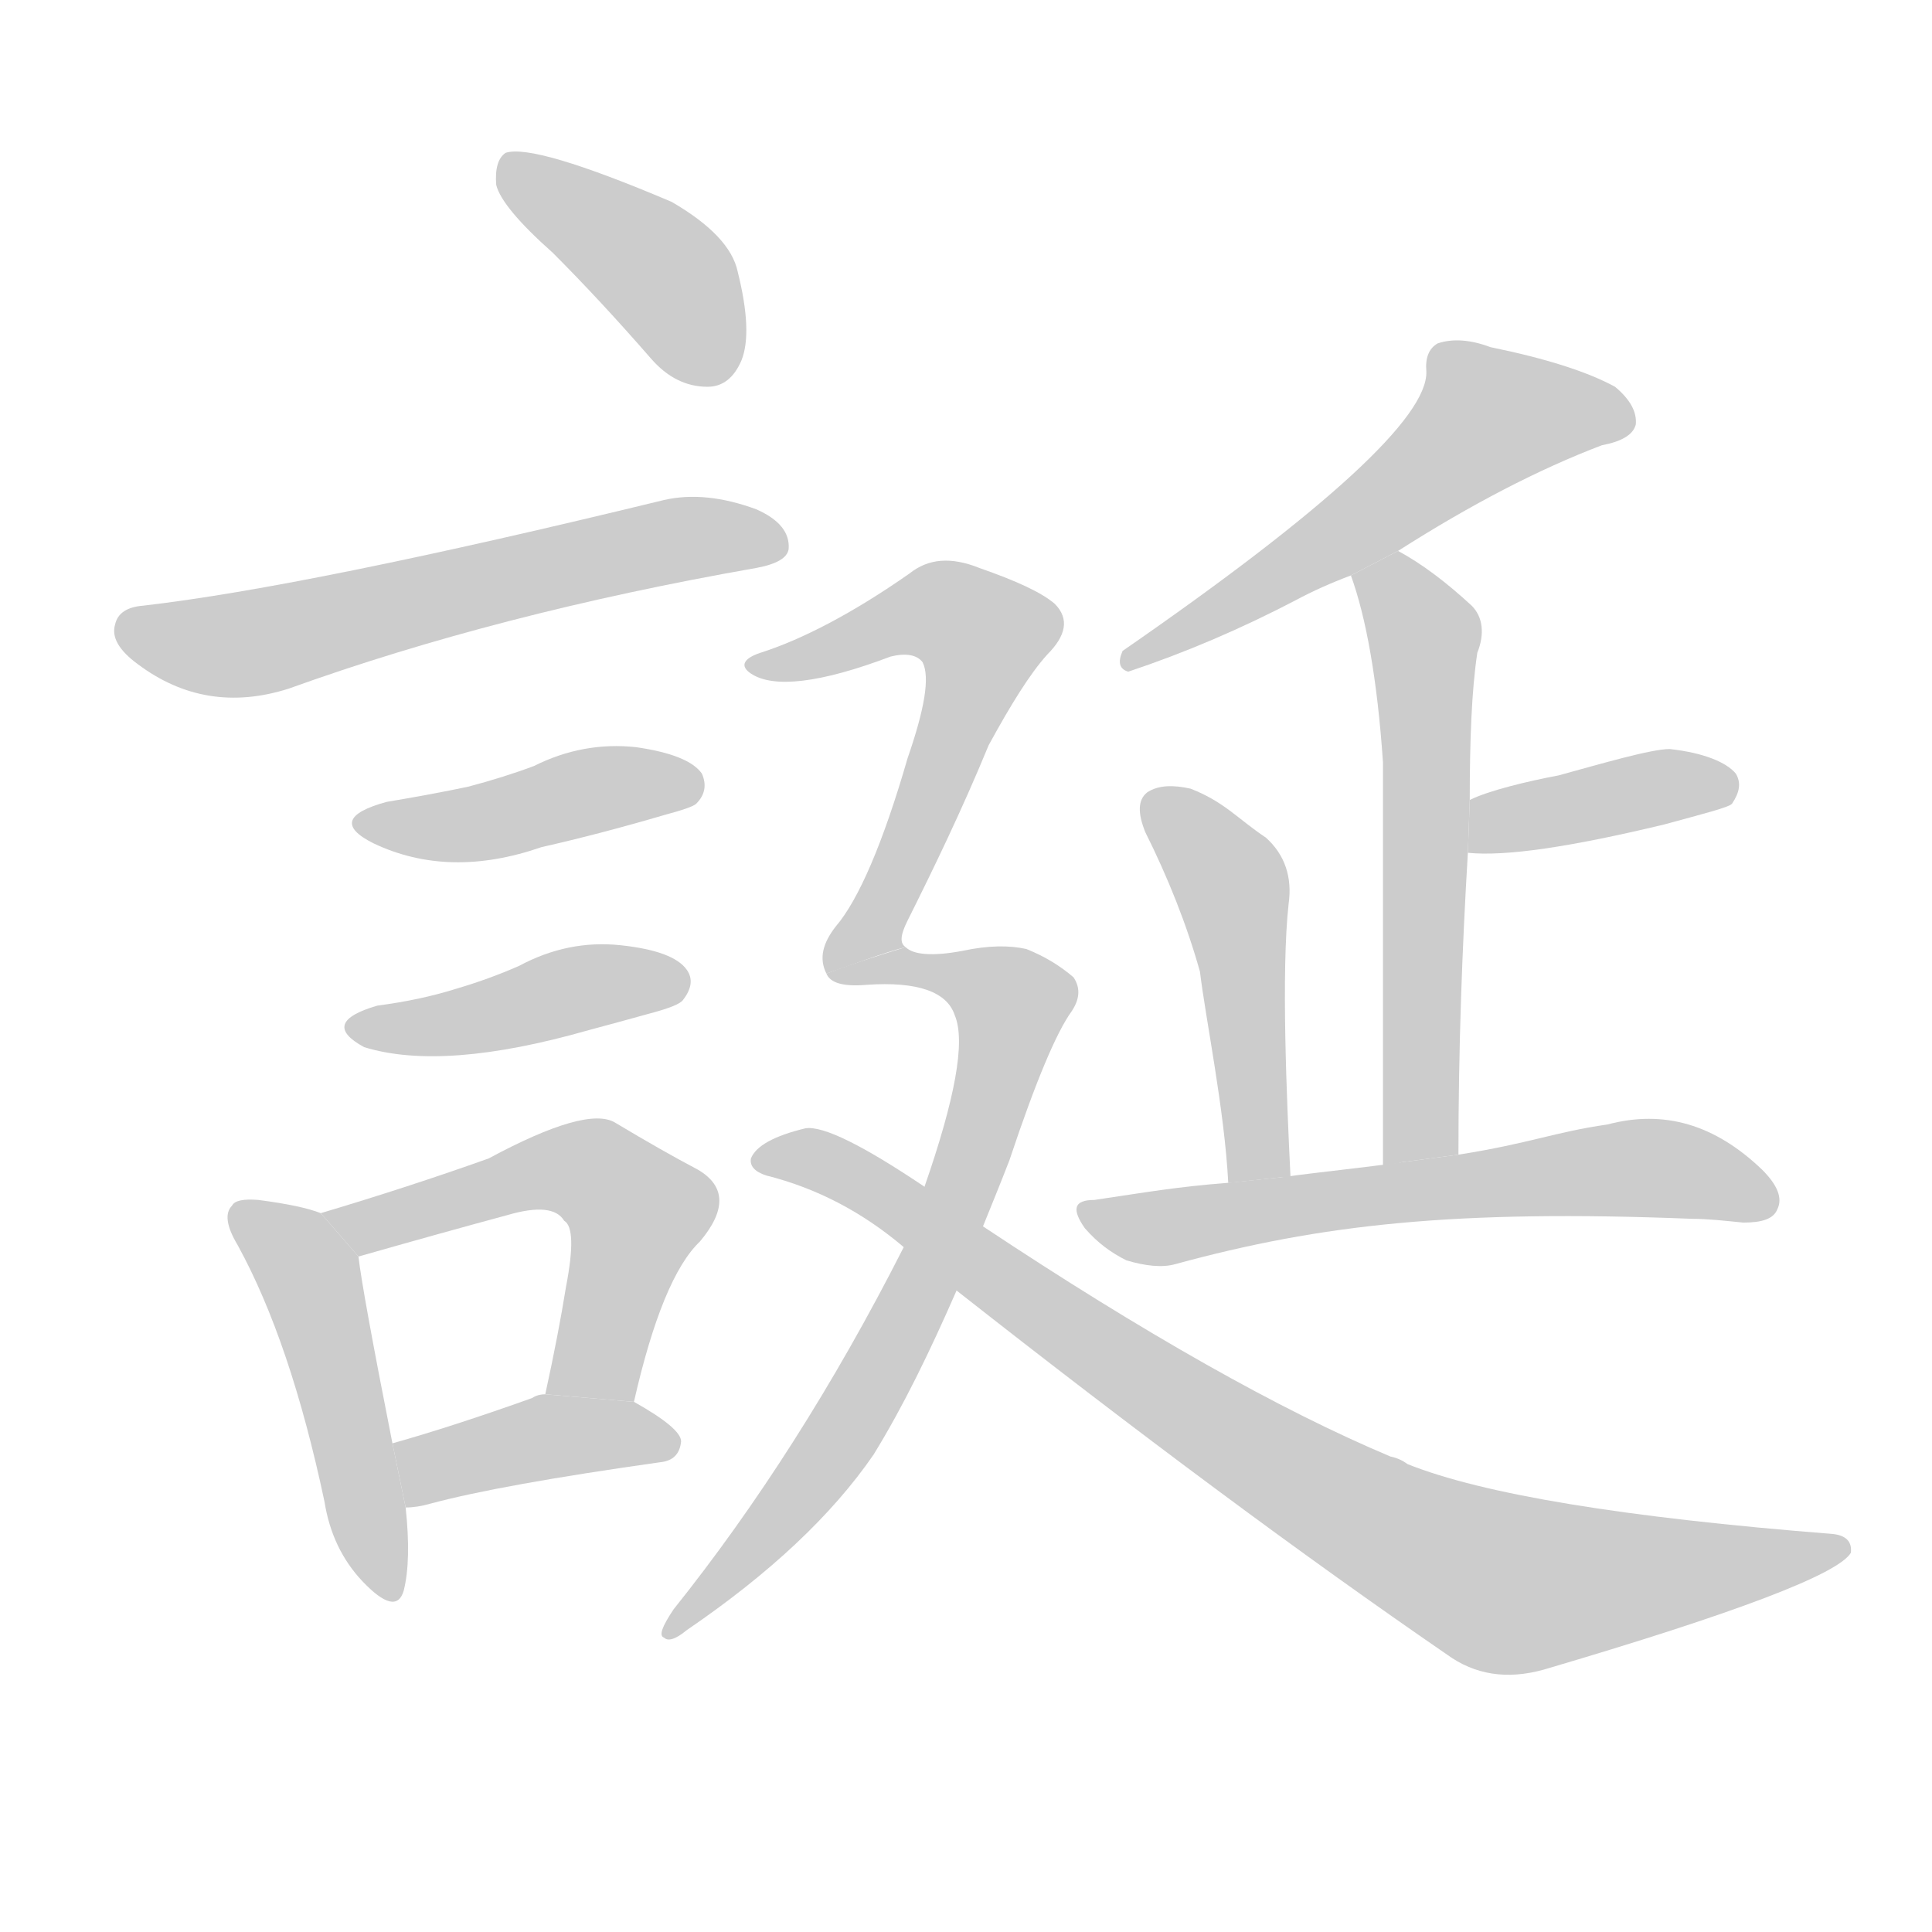
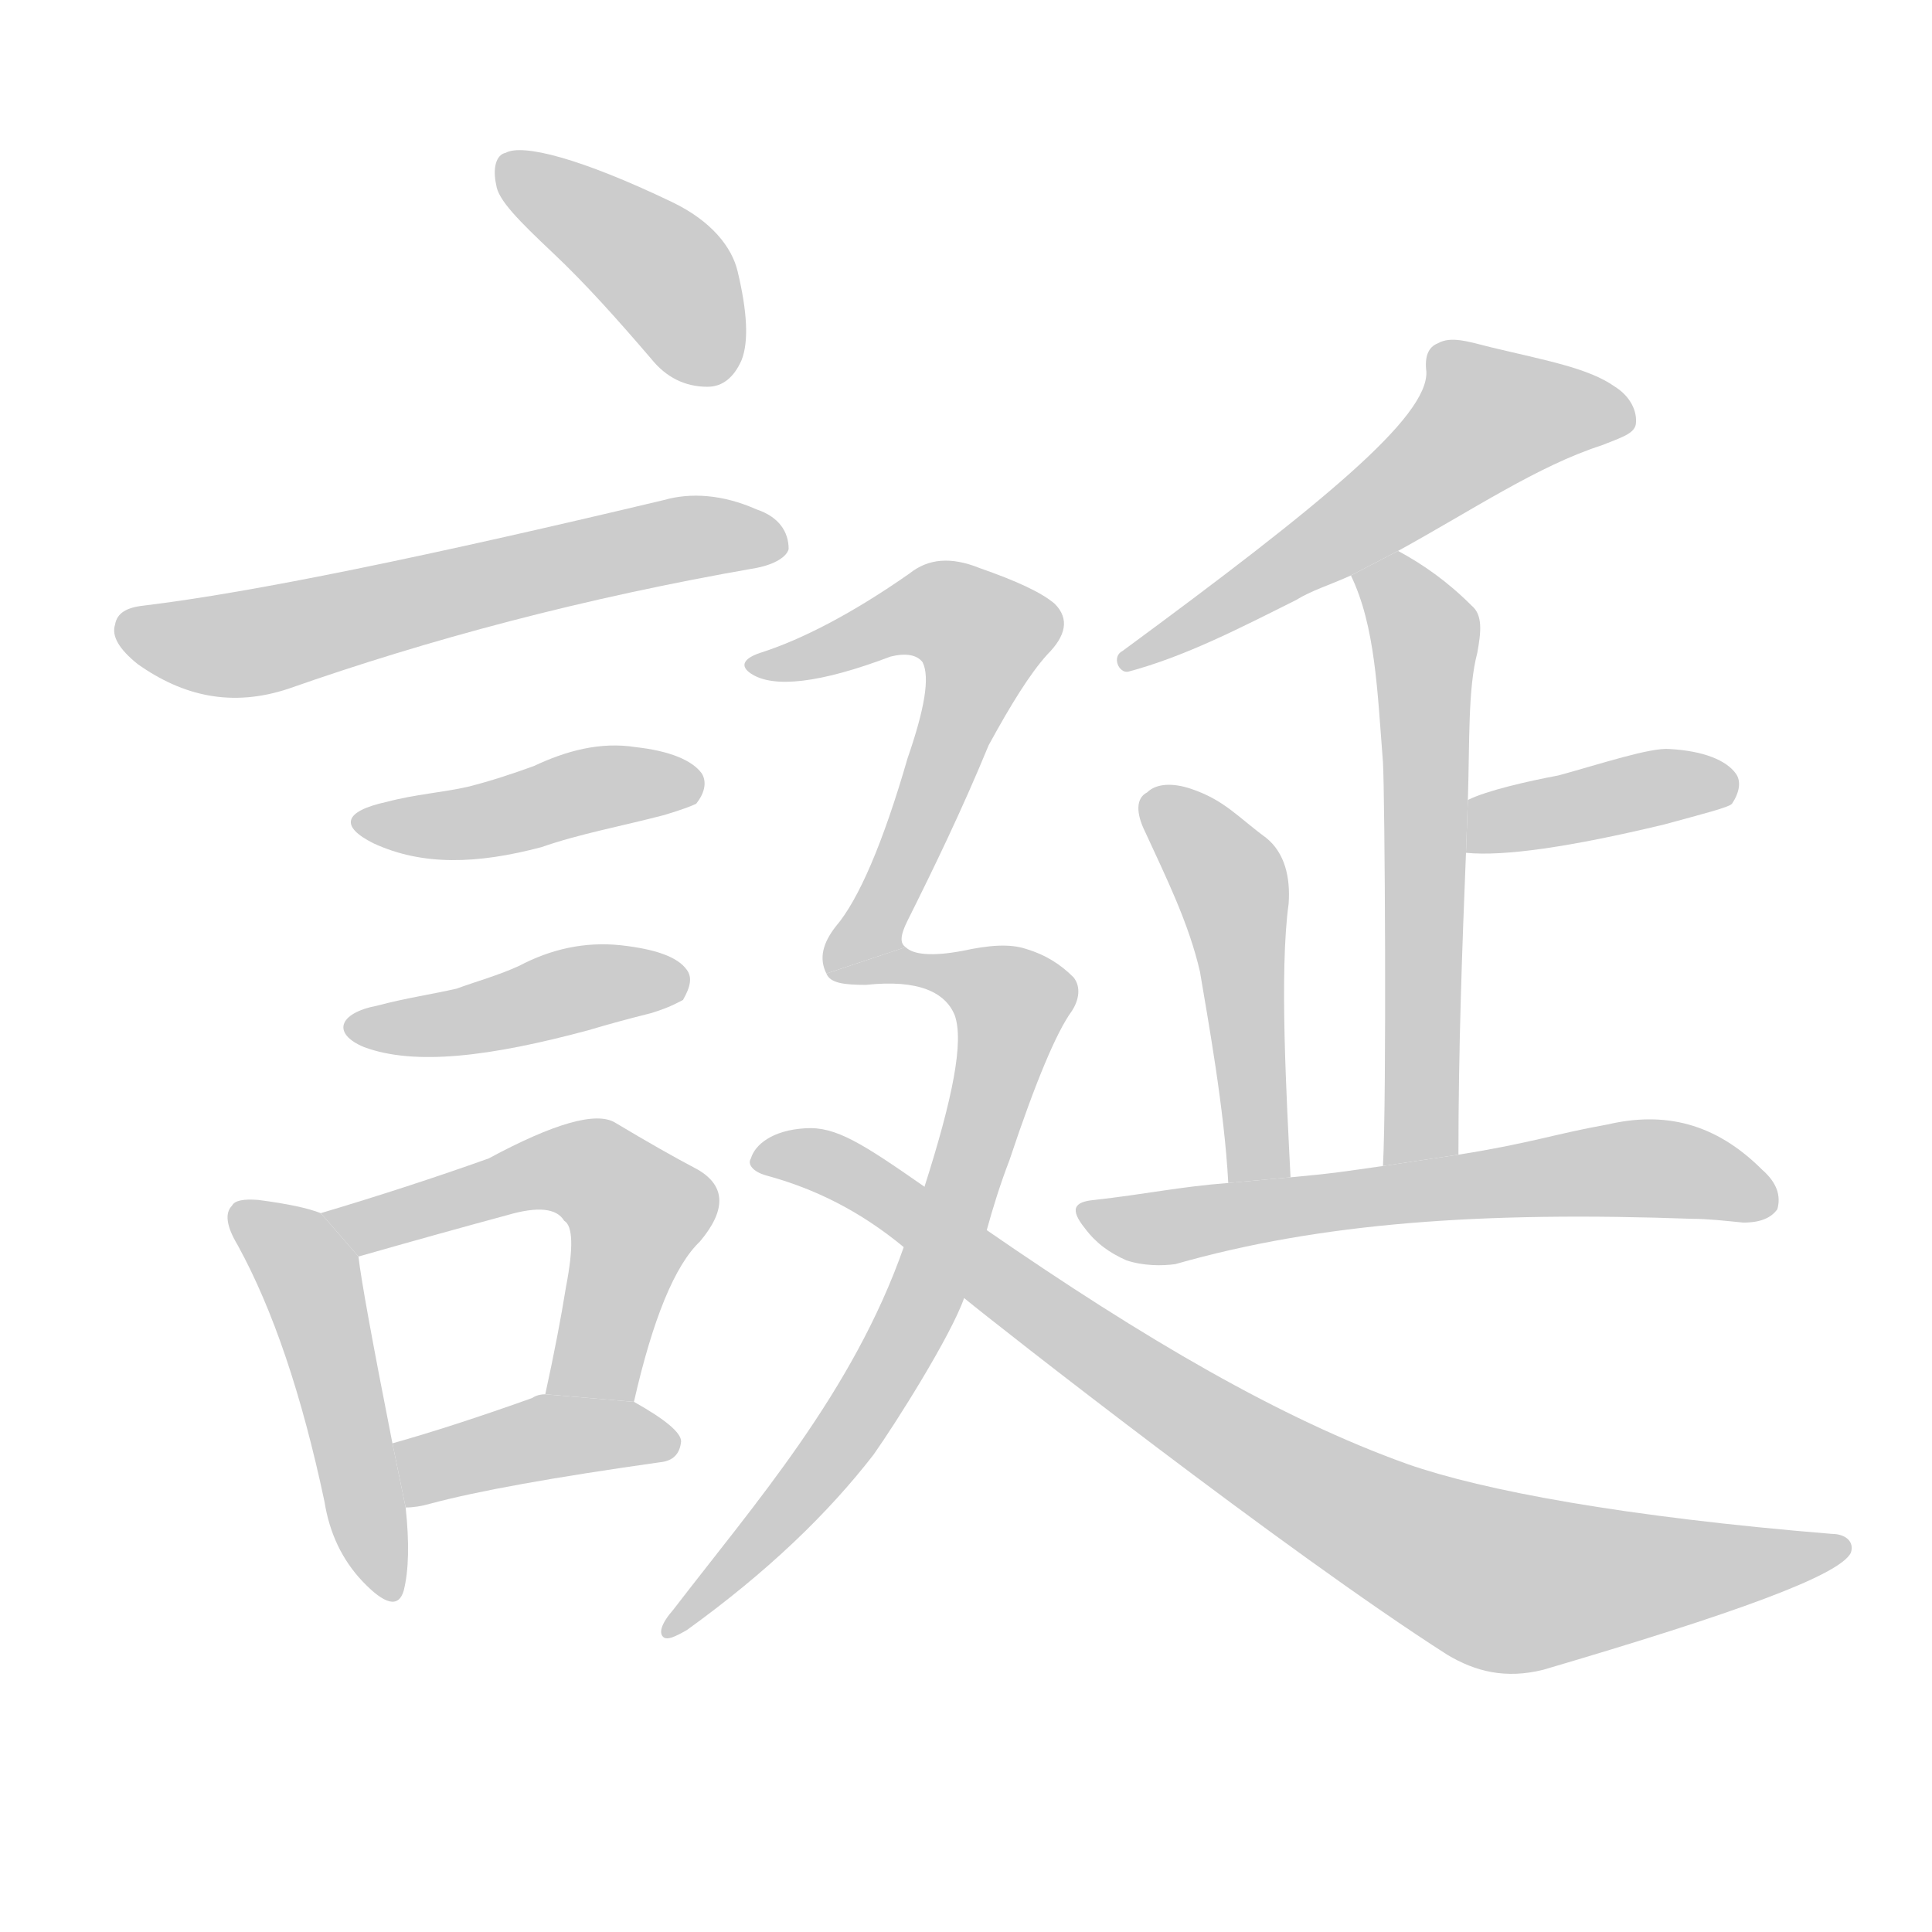
<svg xmlns="http://www.w3.org/2000/svg" xmlns:xlink="http://www.w3.org/1999/xlink" id="z35477" class="acjk" version="1.1" viewBox="0 0 1024 1024">
  <style>

@keyframes z35477k {
	from {
		stroke:#c00;
		stroke-dashoffset:3334;
	}
	75% {
		stroke:#c00;
		stroke-dashoffset:0;
	}
	to {
		stroke:#000;
	}
}
#z35477 path[clip-path] {
	animation:z35477k 1s linear both;
	stroke-dasharray:3334;
	stroke-width:128;
	stroke-linecap:round;
	fill:none;
}
#z35477 path[clip-path="url(#z35477c1)"] {animation-delay:1s;}
#z35477 path[clip-path="url(#z35477c2)"] {animation-delay:2s;}
#z35477 path[clip-path="url(#z35477c3)"] {animation-delay:3s;}
#z35477 path[clip-path="url(#z35477c4)"] {animation-delay:4s;}
#z35477 path[clip-path="url(#z35477c5)"] {animation-delay:5s;}
#z35477 path[clip-path="url(#z35477c6)"] {animation-delay:6s;}
#z35477 path[clip-path="url(#z35477c7)"] {animation-delay:7s;}
#z35477 path[clip-path="url(#z35477c8)"] {animation-delay:8s;}
#z35477 path[clip-path="url(#z35477c9)"] {animation-delay:9s;}
#z35477 path[clip-path="url(#z35477c10)"] {animation-delay:10s;}
#z35477 path[clip-path="url(#z35477c11)"] {animation-delay:11s;}
#z35477 path[clip-path="url(#z35477c12)"] {animation-delay:12s;}
#z35477 path[clip-path="url(#z35477c13)"] {animation-delay:13s;}
#z35477 path[clip-path="url(#z35477c14)"] {animation-delay:14s;}
#z35477 path[clip-path="url(#z35477c15)"] {animation-delay:15s;}
#z35477 path {fill:#ccc;}

</style>
-   <path id="z35477d1" d="M293 134Q318 159 345 190Q358 205 375 205Q387 205 393 191Q399 176 391 144Q387 125 356 107Q283 76 268 81Q262 85 263 98Q266 110 293 134 Z" />
-   <path id="z35477d2" d="M76 321Q63 322 61 331Q58 341 73 352Q109 379 153 365Q264 325 401 301Q417 298 418 291Q419 278 401 270Q374 260 352 265Q163 311 76 321 Z" />
-   <path id="z35477d3" d="M205 425Q172 434 198 447Q238 466 287 449Q318 442 352 432Q367 428 369 426Q376 419 372 410Q365 400 337 396Q309 393 283 406Q267 412 248 417Q229 421 205 425 Z" />
-   <path id="z35477d4" d="M200 533Q169 542 193 555Q235 568 312 546Q327 542 345 537Q360 533 362 530Q369 521 364 514Q357 504 329 501Q301 498 275 512Q259 519 242 524Q223 530 200 533 Z" />
+   <path id="z35477d1" d="M293 134C310 150 327 169 345 190C353 200 363 205 375 205C383 205 389 200 393 191C397 181 396 165 391 144C388 131 377 117 356 107C308 84 277 76 268 81C263 82 261 89 263 98C264 106 275 117 293 134 Z" />
+   <path id="z35477d2" d="M76 321C67 322 62 325 61 331C59 337 63 344 73 352C97 369 123 375 153 365C227 339 309 317 401 301C411 299 417 295 418 291C418 282 413 274 401 270C383 262 366 261 352 265C226 295 134 314 76 321 Z" />
+   <path id="z35477d3" d="M205 425C182 430 180 438 198 447C224 459 253 458 287 449C307 442 329 438 352 432C362 429 367 427 369 426C373 421 375 415 372 410C367 403 355 398 337 396C318 393 300 398 283 406C272 410 260 414 248 417C235 420 220 421 205 425 Z" />
+   <path id="z35477d4" d="M200 533C179 537 176 548 193 555C220 565 260 560 312 546C322 543 333 540 345 537C355 534 360 531 362 530C366 523 367 518 364 514C359 507 347 503 329 501C310 499 292 503 275 512C264 517 253 520 242 524C229 527 215 529 200 533 Z" />
  <path id="z35477d5" d="M170 643Q160 639 137 636Q125 635 123 639Q117 645 126 660Q154 711 172 796Q176 821 192 838Q210 857 214 843Q218 827 215 799L208 765Q192 684 190 666L170 643 Z" />
  <path id="z35477d6" d="M336 743Q351 677 371 658Q392 633 370 620Q351 610 326 595Q311 586 259 614Q217 629 170 643L190 666Q232 654 269 644Q293 637 299 647Q306 651 300 682Q296 707 289 739L336 743 Z" />
  <path id="z35477d7" d="M215 799Q221 799 228 797Q265 787 350 775Q360 774 361 764Q361 757 336 743L289 739Q285 739 282 741Q240 756 208 765L215 799 Z" />
-   <path id="z35477d8" d="M741 292Q799 255 849 236Q865 233 867 225Q868 215 856 205Q834 193 790 184Q774 178 762 182Q755 186 756 197Q757 233 595 345Q591 354 598 356Q643 341 687 318Q700 311 716 305L741 292 Z" />
-   <path id="z35477d9" d="M733 618L733 404C730 360 724 327 716 305L741 292C754 299 767 309 780 321C786 327 787 336 783 346C780 366 779 392 779 424L778 452C775 502 773 555 773 612L743 616C740 617 736 617 733 618 Z" />
-   <path id="z35477d10" d="M778 452C798 454 832 449 882 437C904 431 916 428 918 426C922 420 923 415 920 410C915 404 903 399 885 397C875 397 848 405 826 411C810 414 789 419 779 424 Z" />
-   <path id="z35477d11" d="M651 627C649 588 639 540 636 515C629 490 619 465 607 441C603 431 603 424 608 420C614 416 622 416 631 418C649 425 656 434 671 444C681 453 685 465 683 479C679 515 682 583 684 624C682 624 681 624 679 624L651 627 Z" />
-   <path id="z35477d12" d="M650 627C624 629 607 632 580 636C569 636 568 641 575 651C582 659 589 664 597 668C607 671 616 672 623 670C700 649 771 641 897 646C905 646 914 647 924 648C934 648 940 646 942 641C945 635 942 628 934 620C909 596 882 588 852 596C824 600 811 606 773 612L743 616C722 619 701 621 679 624 Z" />
-   <path id="z35477d13" d="M480 502C477 500 477 496 481 488C495 460 510 429 524 395C536 373 546 357 555 347C565 337 567 328 559 320C552 314 539 308 519 301C504 295 492 296 482 304C452 325 425 339 403 346C394 349 392 353 398 357C410 365 435 362 472 348C480 346 486 347 489 351C493 359 490 376 481 402C468 447 455 477 443 491C436 500 434 508 438 516C450 512 468 505 480 502 Z" />
-   <path id="z35477d14" d="M479 661C442 734 401 798 357 853C351 862 349 867 352 868C354 870 358 869 364 864C408 834 441 803 463 771C479 745 493 716 507 684L521 650C525 640 530 628 535 615C549 573 560 547 568 536C572 530 573 524 569 518C562 512 554 507 544 503C535 501 524 501 510 504C494 507 484 506 480 502C467 506 451 511 438 516C440 521 447 523 459 522C487 520 502 526 506 538C512 552 506 583 490 629 Z" />
-   <path id="z35477d15" d="M507 684Q652 798 767 877Q789 893 818 885Q971 840 981 823Q982 814 971 813Q806 800 746 776Q742 773 737 772Q649 735 521 650L490 629Q441 596 427 598Q402 604 398 614Q397 620 406 623Q446 633 479 661L507 684 Z" />
+   <path id="z35477d8" d="M741 292C781 270 815 247 849 236C859 232 866 230 867 225C868 218 864 210 856 205C842 195 819 191 790 184C778 181 769 178 762 182C757 184 755 189 756 197C757 221 701 267 595 345C589 348 593 357 598 356C628 348 657 333 687 318C695 313 705 310 716 305 Z" />
+   <path id="z35477d9" d="M733 618C735 581 734 421 733 404C730 366 729 332 716 305L741 292C754 299 767 308 780 321C786 326 785 335 783 346C778 365 779 392 778 424L777 452C775 502 773 555 773 612 Z" />
+   <path id="z35477d10" d="M777 452C797 454 832 449 882 437C904 431 916 428 918 426C922 420 923 414 920 410C915 403 903 398 885 397C875 396 848 405 826 411C810 414 788 419 778 424 Z" />
+   <path id="z35477d11" d="M651 627C649 588 640 539 636 515C630 489 618 465 607 441C602 431 602 423 608 420C613 415 622 415 631 418C649 424 656 433 671 444C681 452 684 465 683 479C678 515 682 583 684 624 Z" />
+   <path id="z35477d12" d="M651 627C625 629 607 633 580 636C569 637 567 641 575 651C581 659 588 664 597 668C606 671 616 671 623 670C700 648 786 642 897 646C905 646 914 647 924 648C934 648 939 645 942 641C944 634 942 627 934 620C909 595 882 589 852 596C824 601 811 606 773 612L733 618C712 621 706 622 684 624 Z" />
+   <path id="z35477d13" d="M480 502C477 500 477 496 481 488C495 460 510 429 524 395C536 373 546 357 555 347C565 337 567 328 559 320C552 314 539 308 519 301C504 295 492 296 482 304C452 325 425 339 403 346C394 349 392 353 398 357C410 365 435 362 472 348C480 346 486 347 489 351C493 359 490 376 481 402C468 447 455 477 443 491C436 500 434 508 438 516 Z" />
+   <path id="z35477d14" d="M479 661C452 738 400 797 357 853C350 861 349 866 352 868C354 869 357 868 364 864C407 833 439 802 463 771C475 754 504 708 511 688L523 652C526 641 530 628 535 615C549 573 560 547 568 536C572 530 573 523 569 518C562 511 554 506 544 503C535 500 524 501 510 504C494 507 484 506 480 502L438 516C440 521 447 522 459 522C487 519 501 526 506 538C511 552 505 582 490 629 Z" />
+   <path id="z35477d15" d="M511 688C528 702 681 822 767 877C782 886 798 890 818 885C920 855 975 835 981 823C983 817 978 813 971 813C861 804 786 790 746 776C679 752 607 710 523 652L490 629C457 606 443 597 427 598C409 599 400 607 398 614C396 617 399 621 406 623C432 630 456 642 479 661 Z" />
  <defs>
    <clipPath id="z35477c1">
      <use xlink:href="#z35477d1" />
    </clipPath>
    <clipPath id="z35477c2">
      <use xlink:href="#z35477d2" />
    </clipPath>
    <clipPath id="z35477c3">
      <use xlink:href="#z35477d3" />
    </clipPath>
    <clipPath id="z35477c4">
      <use xlink:href="#z35477d4" />
    </clipPath>
    <clipPath id="z35477c5">
      <use xlink:href="#z35477d5" />
    </clipPath>
    <clipPath id="z35477c6">
      <use xlink:href="#z35477d6" />
    </clipPath>
    <clipPath id="z35477c7">
      <use xlink:href="#z35477d7" />
    </clipPath>
    <clipPath id="z35477c8">
      <use xlink:href="#z35477d8" />
    </clipPath>
    <clipPath id="z35477c9">
      <use xlink:href="#z35477d9" />
    </clipPath>
    <clipPath id="z35477c10">
      <use xlink:href="#z35477d10" />
    </clipPath>
    <clipPath id="z35477c11">
      <use xlink:href="#z35477d11" />
    </clipPath>
    <clipPath id="z35477c12">
      <use xlink:href="#z35477d12" />
    </clipPath>
    <clipPath id="z35477c13">
      <use xlink:href="#z35477d13" />
    </clipPath>
    <clipPath id="z35477c14">
      <use xlink:href="#z35477d14" />
    </clipPath>
    <clipPath id="z35477c15">
      <use xlink:href="#z35477d15" />
    </clipPath>
  </defs>
  <path pathLength="3333" clip-path="url(#z35477c1)" d="M270 87L356 150L380 201" />
  <path pathLength="3333" clip-path="url(#z35477c2)" d="M67 332L125 342L411 282" />
  <path pathLength="3333" clip-path="url(#z35477c3)" d="M195 436L366 411" />
  <path pathLength="3333" clip-path="url(#z35477c4)" d="M192 544L360 519" />
  <path pathLength="3333" clip-path="url(#z35477c5)" d="M129 640L167 685L204 843" />
  <path pathLength="3333" clip-path="url(#z35477c6)" d="M176 644L322 626L341 648L309 740" />
  <path pathLength="3333" clip-path="url(#z35477c7)" d="M215 770L356 765" />
  <path pathLength="3333" clip-path="url(#z35477c8)" d="M863 224L776 223L600 346" />
  <path pathLength="3333" clip-path="url(#z35477c9)" d="M723 310L756 343L754 614" />
  <path pathLength="3333" clip-path="url(#z35477c10)" d="M787 445L917 412" />
  <path pathLength="3333" clip-path="url(#z35477c11)" d="M611 422L653 470L665 625" />
  <path pathLength="3333" clip-path="url(#z35477c12)" d="M578 641L867 619L936 637" />
  <path pathLength="3333" clip-path="url(#z35477c13)" d="M403 352L489 322L527 343L441 506" />
  <path pathLength="3333" clip-path="url(#z35477c14)" d="M452 516L514 516L538 538L463 732L361 861" />
  <path pathLength="3333" clip-path="url(#z35477c15)" d="M406 614L450 622L782 834L973 822" />
</svg>
